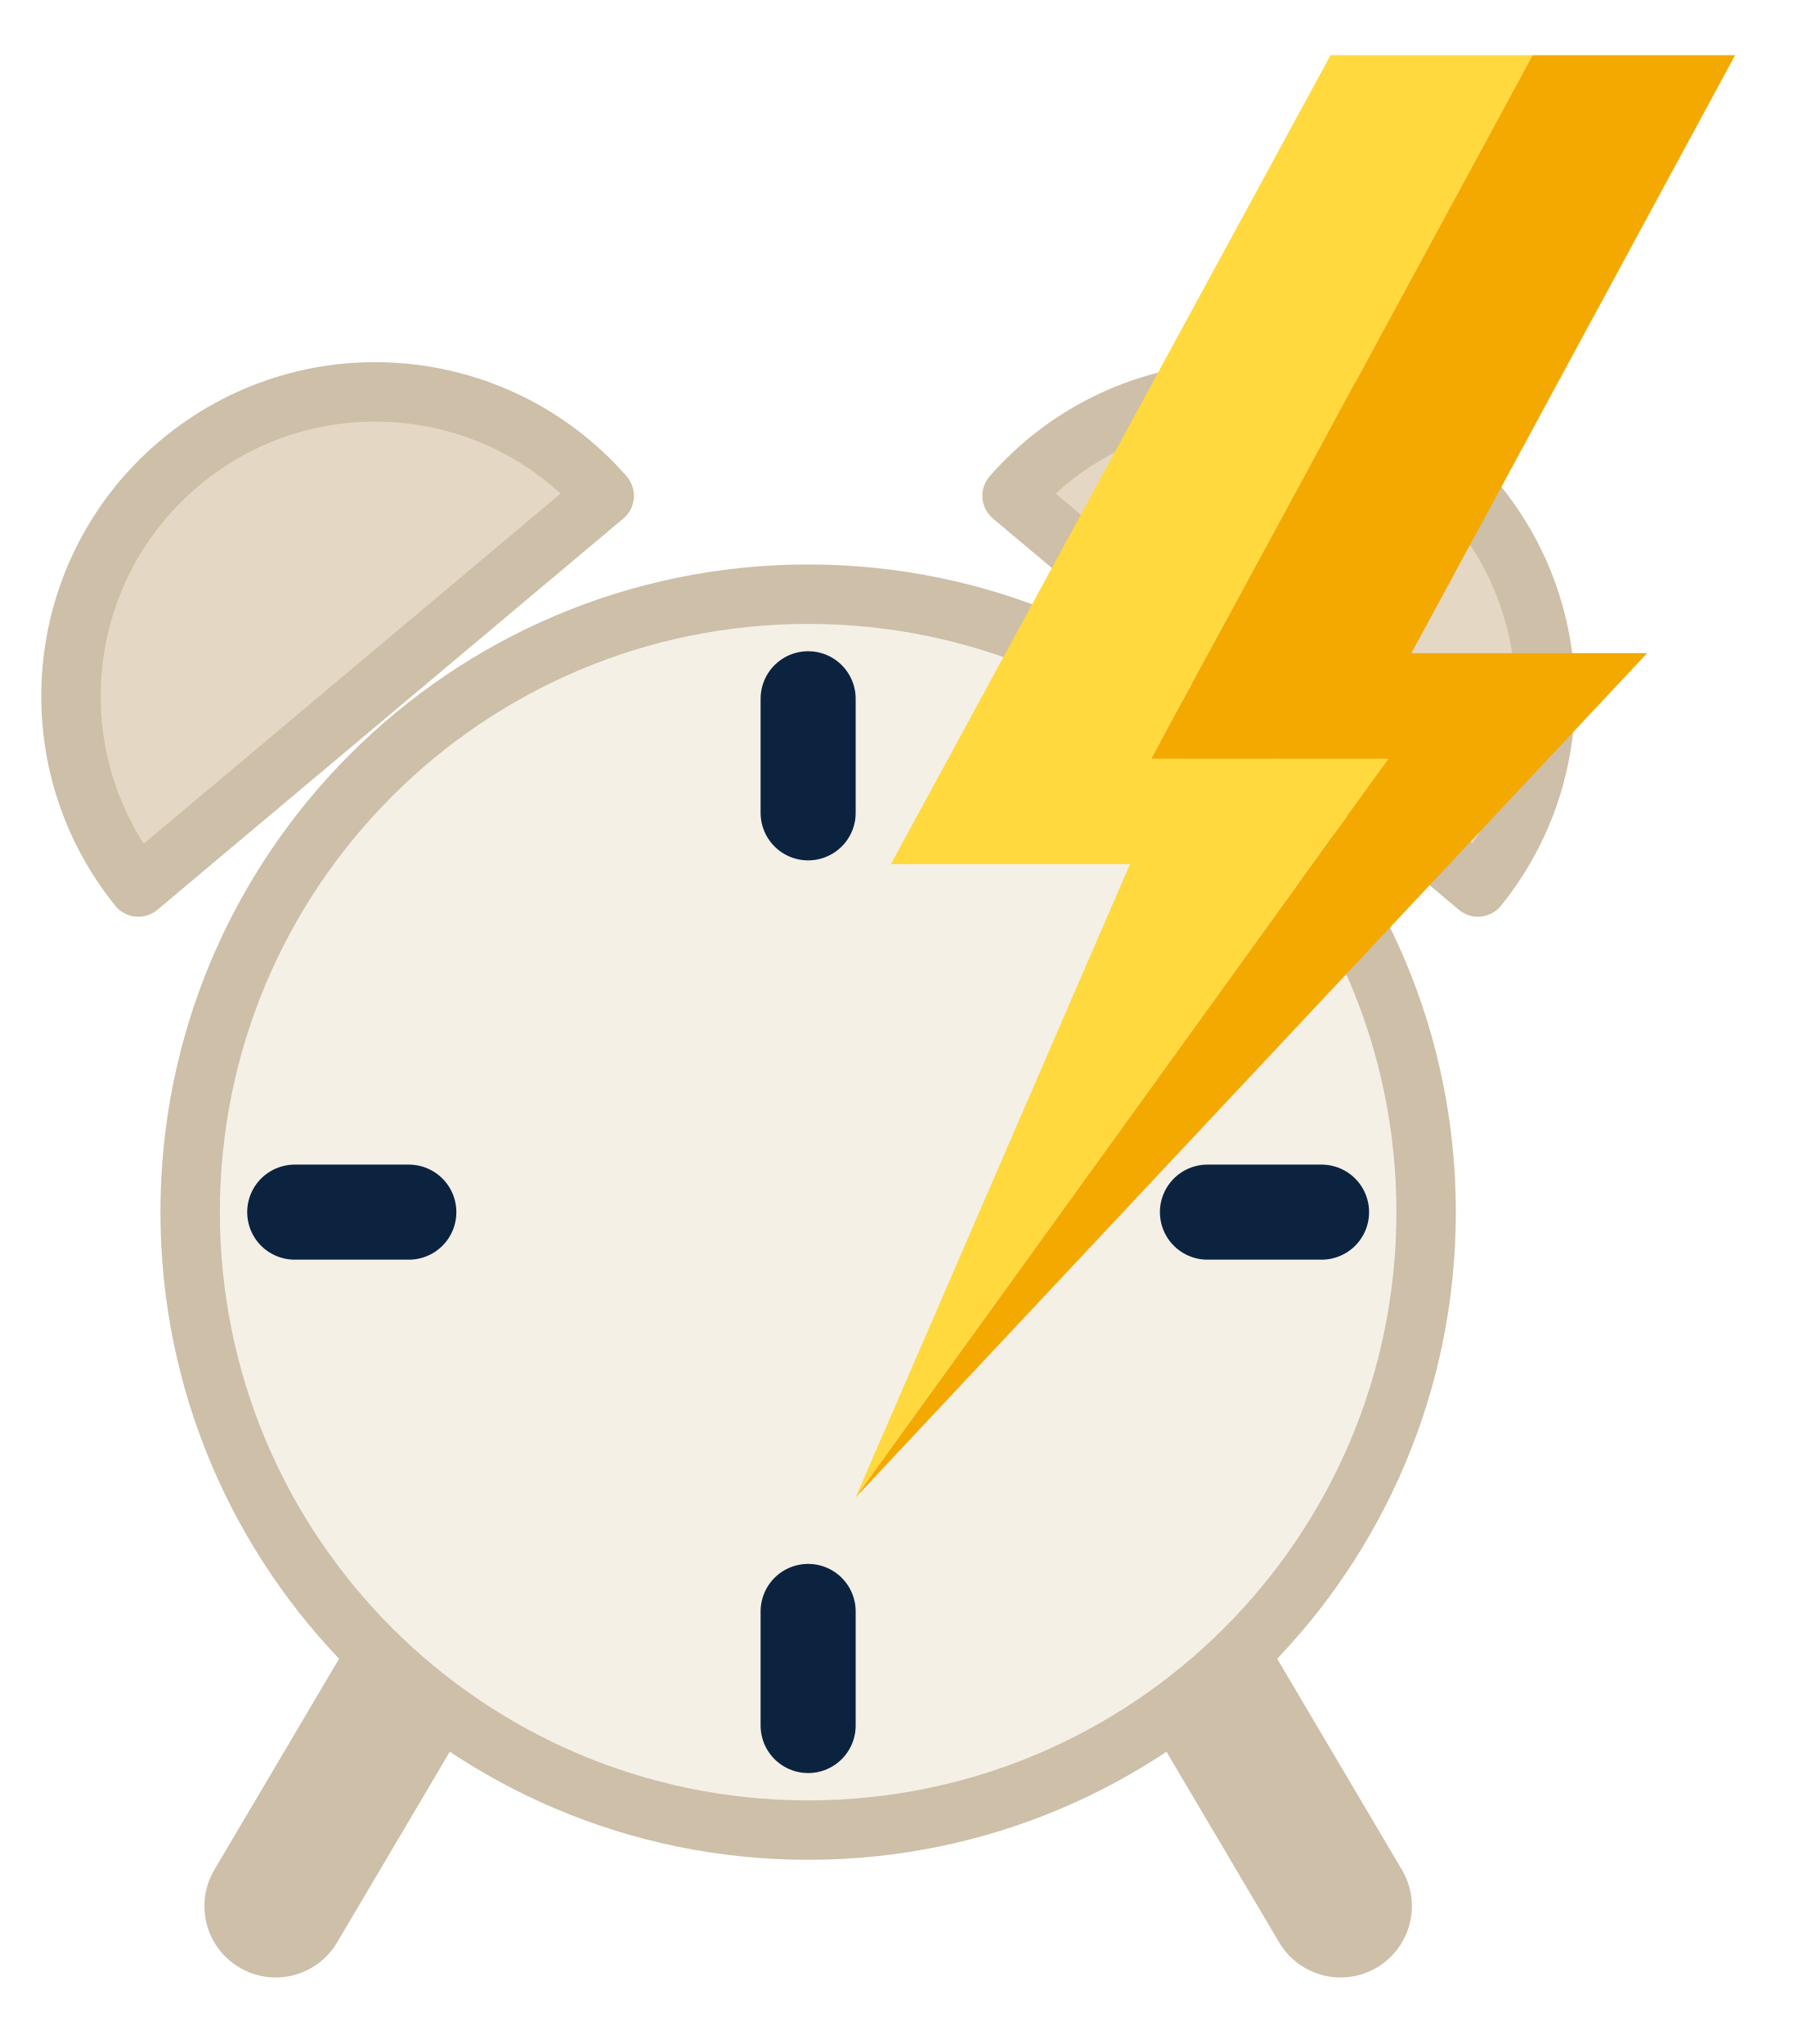
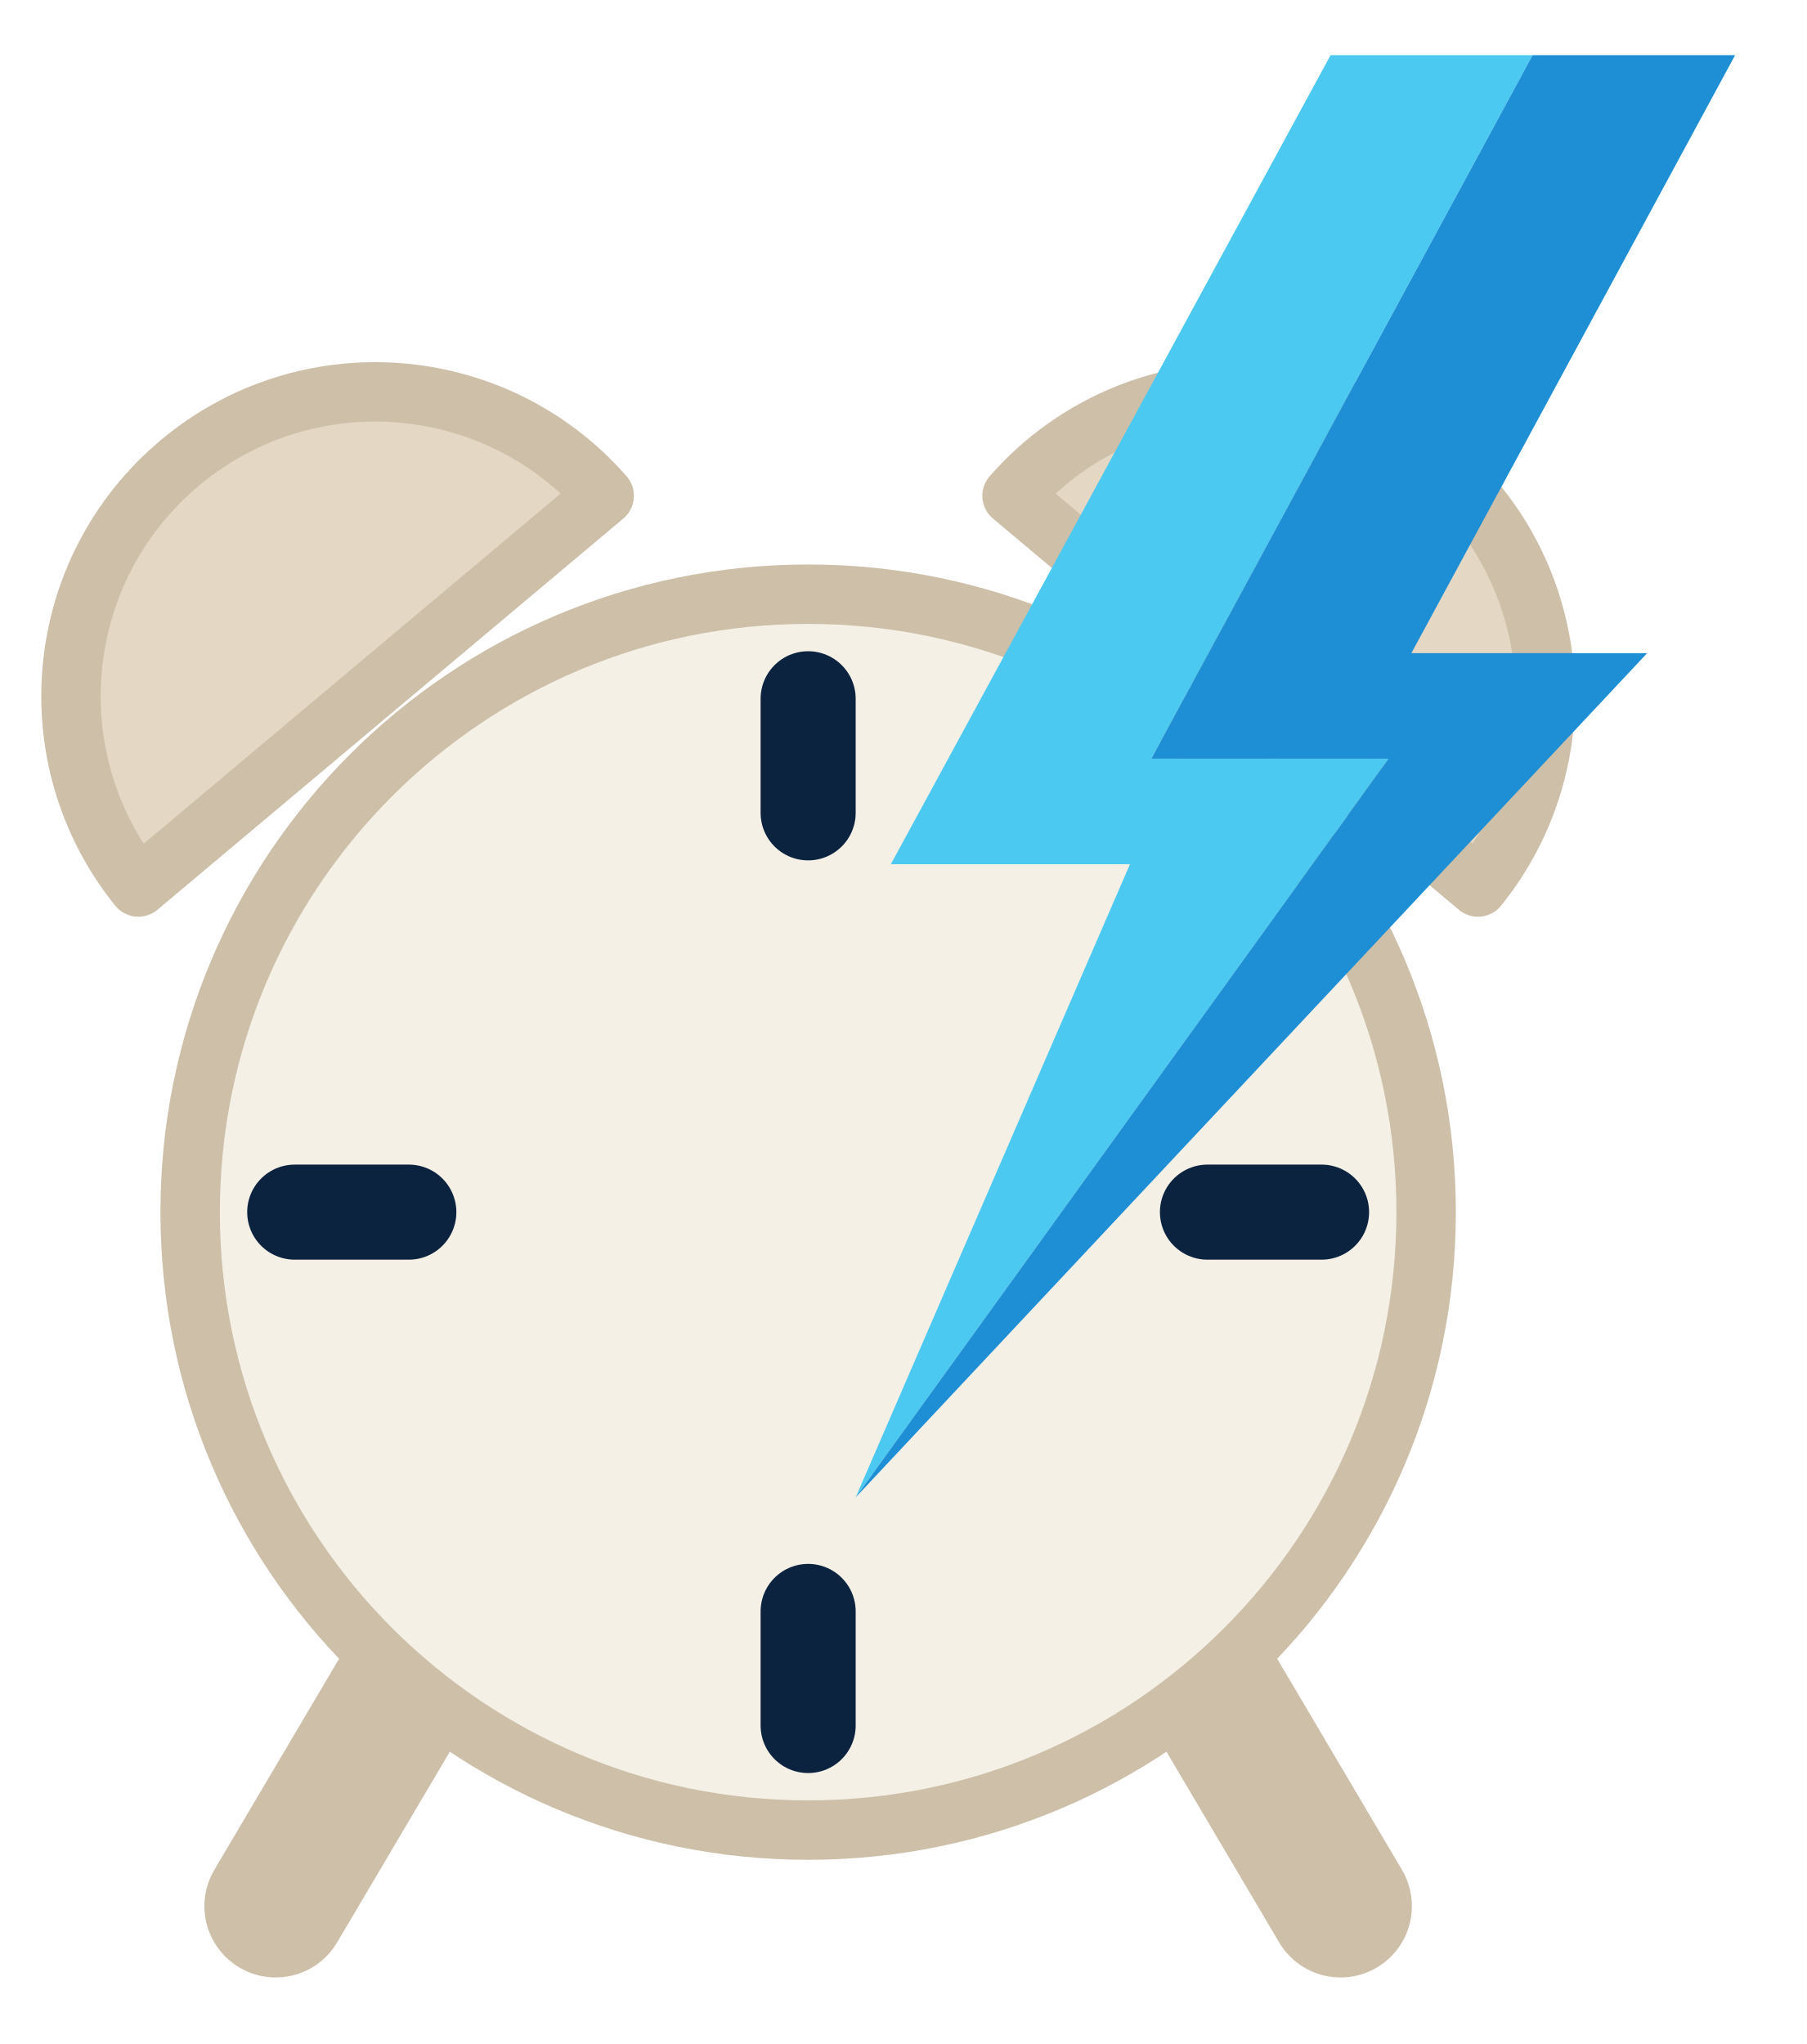
<svg xmlns="http://www.w3.org/2000/svg" viewBox="13 10.5 38 43" role="img" aria-label="BoltClock">
  <path fill="none" stroke="#CDBFA8" stroke-width="3" stroke-linecap="round" d="M21.4 46.2L18.8 50.6M38.6 46.2L41.2 50.6" />
  <path fill="#E4D8C4" stroke="#CDBFA8" stroke-width="1.25" stroke-linejoin="round" d="M15.91 29.16A6.4 6.4 0 0 1 25.71 20.93z" />
  <path fill="#E4D8C4" stroke="#CDBFA8" stroke-width="1.25" stroke-linejoin="round" d="M34.29 20.93A6.4 6.4 0 0 1 44.09 29.16z" />
  <circle cx="30" cy="36" r="13" fill="#F4F0E6" stroke="#CDBFA8" stroke-width="1.25" stroke-linejoin="round" />
  <path fill="none" stroke="#0C2340" stroke-width="2" stroke-linecap="round" d="M30 25.2V27.6M19.2 36H21.6M30 44.4V46.8M40.8 36H38.4" />
-   <path fill="#FFD93D" d="M40.99 11.66 45.24 11.66 37.22 26.46 42.21 26.46 31 42 36.77 28.68 31.74 28.68z" />
-   <path fill="#F4A900" d="M45.24 11.66 49.5 11.66 42.69 24.24 47.65 24.24 31 42 42.21 26.46 37.22 26.46z" />
+   <path fill="#4CC9F0" d="M40.99 11.66 45.24 11.66 37.22 26.46 42.21 26.46 31 42 36.77 28.68 31.74 28.68z" />
+   <path fill="#1E8FD5" d="M45.24 11.66 49.5 11.66 42.69 24.24 47.65 24.24 31 42 42.21 26.46 37.22 26.46z" />
</svg>
